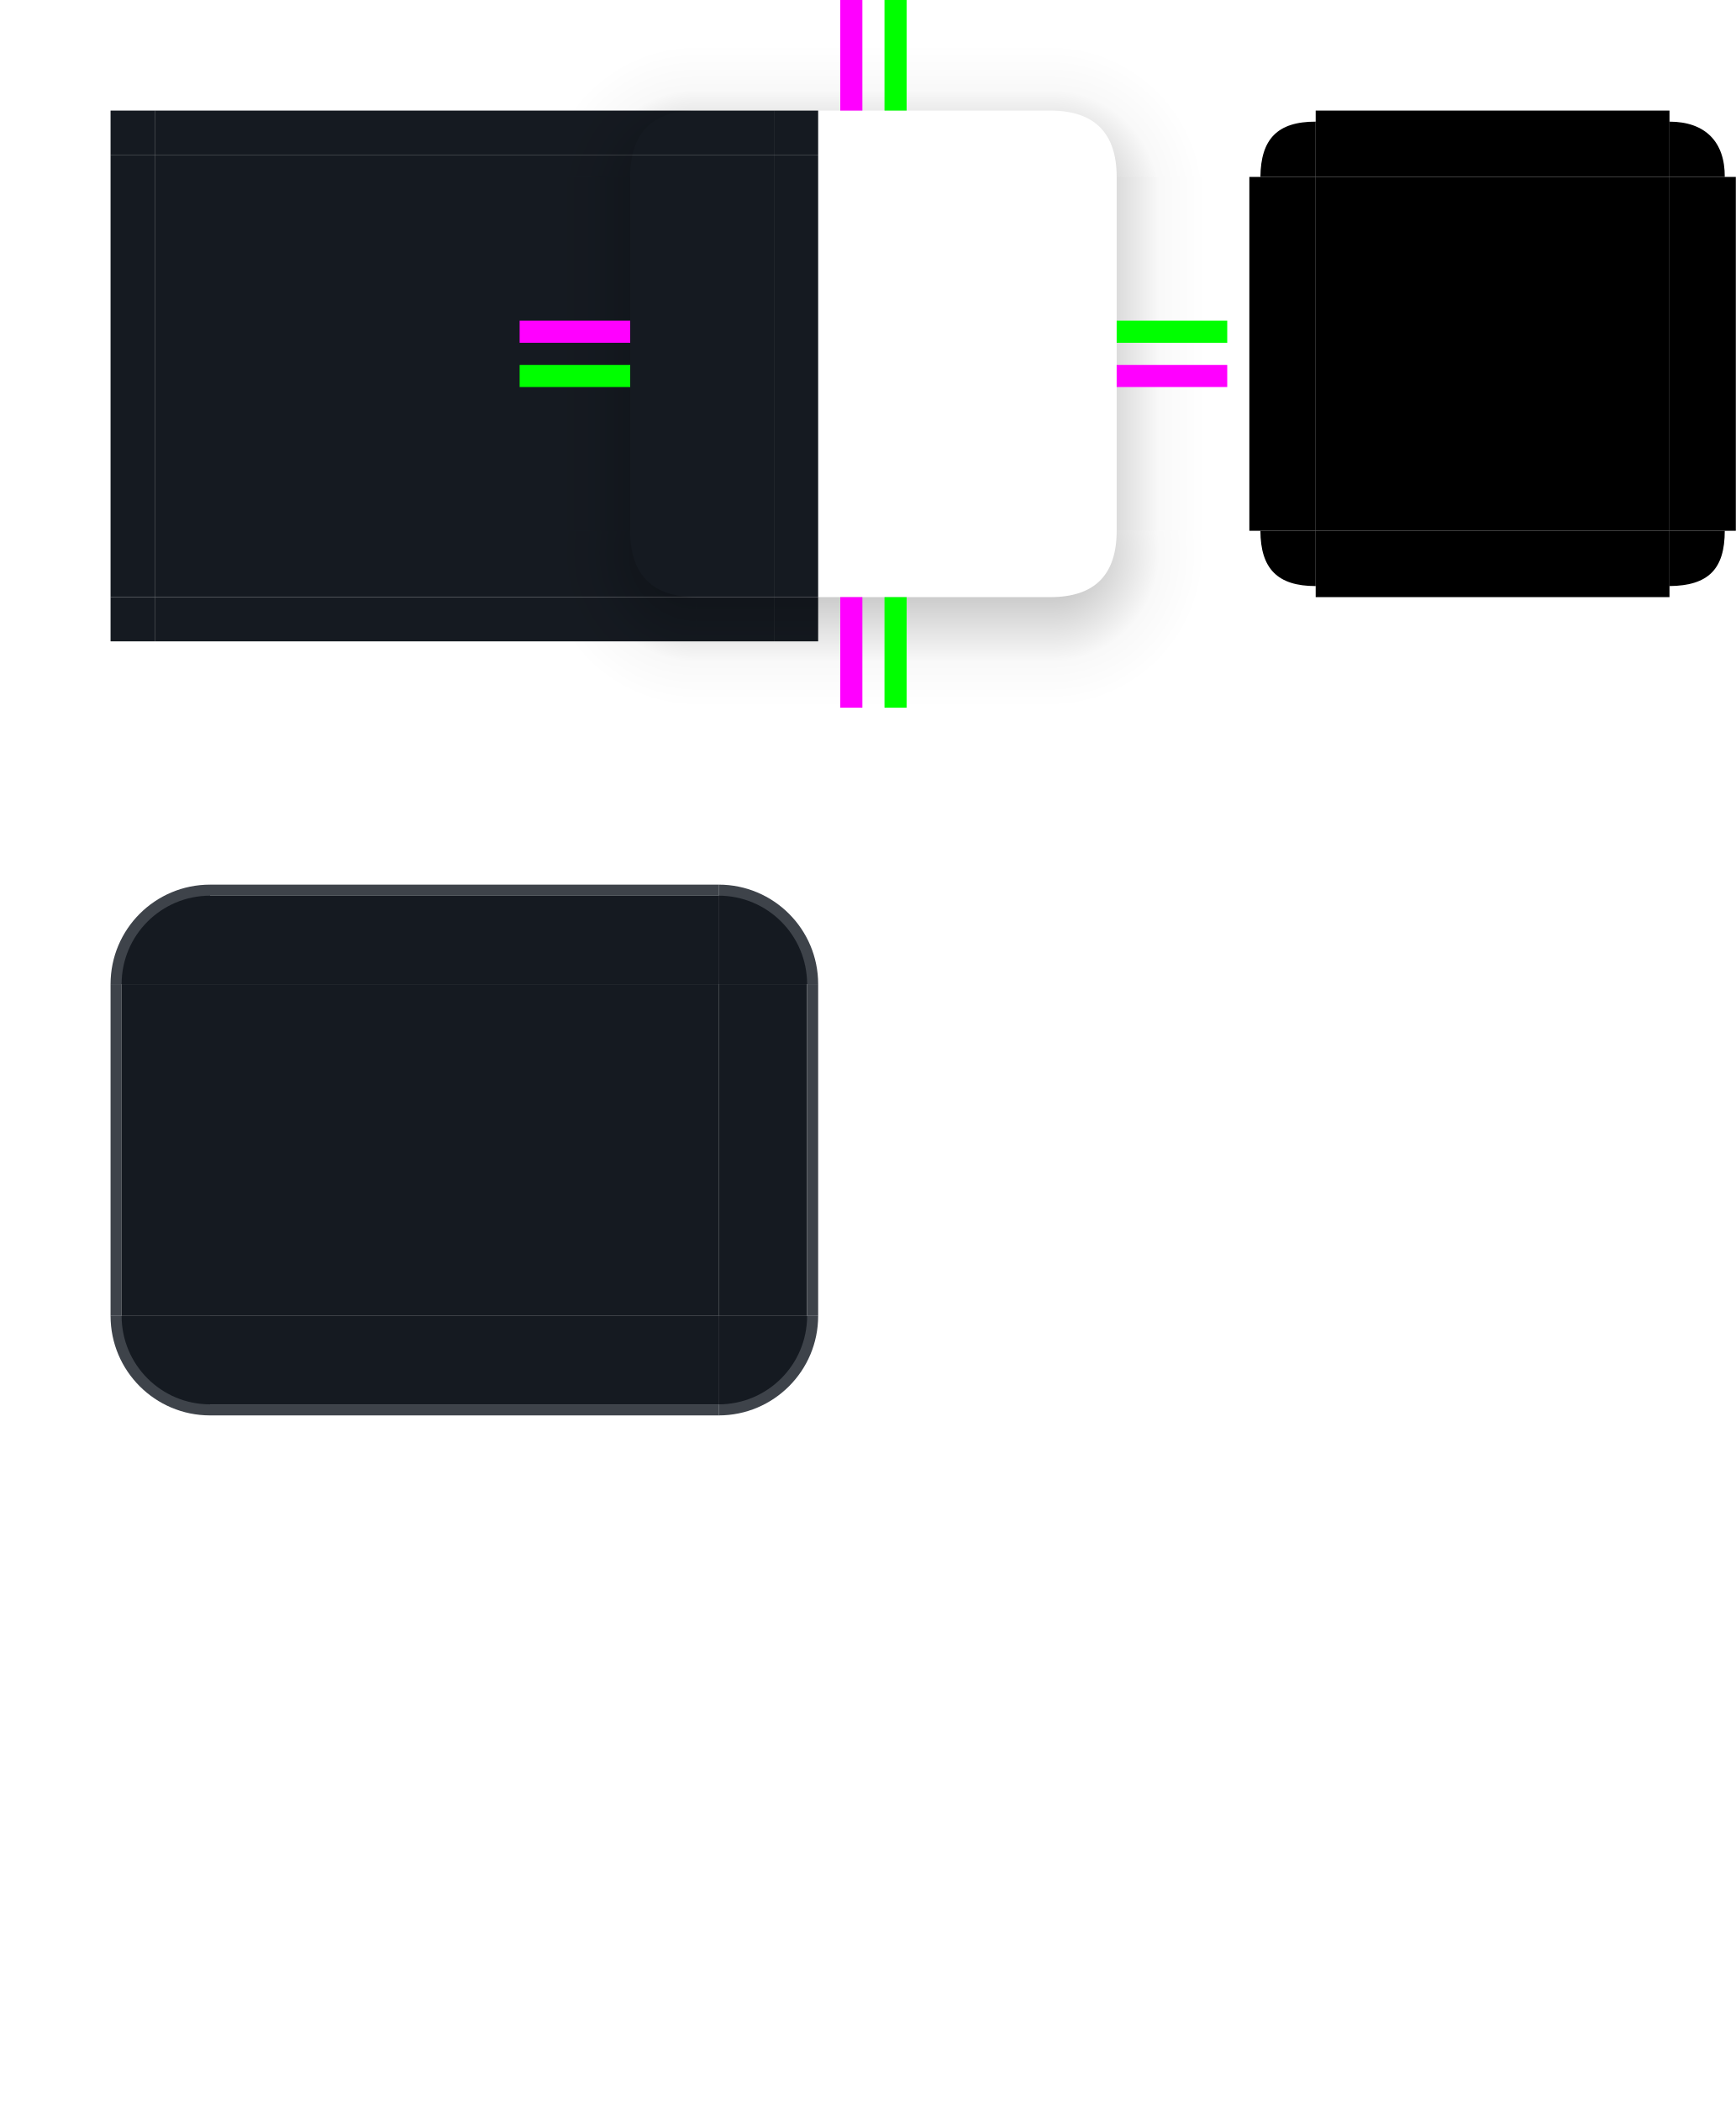
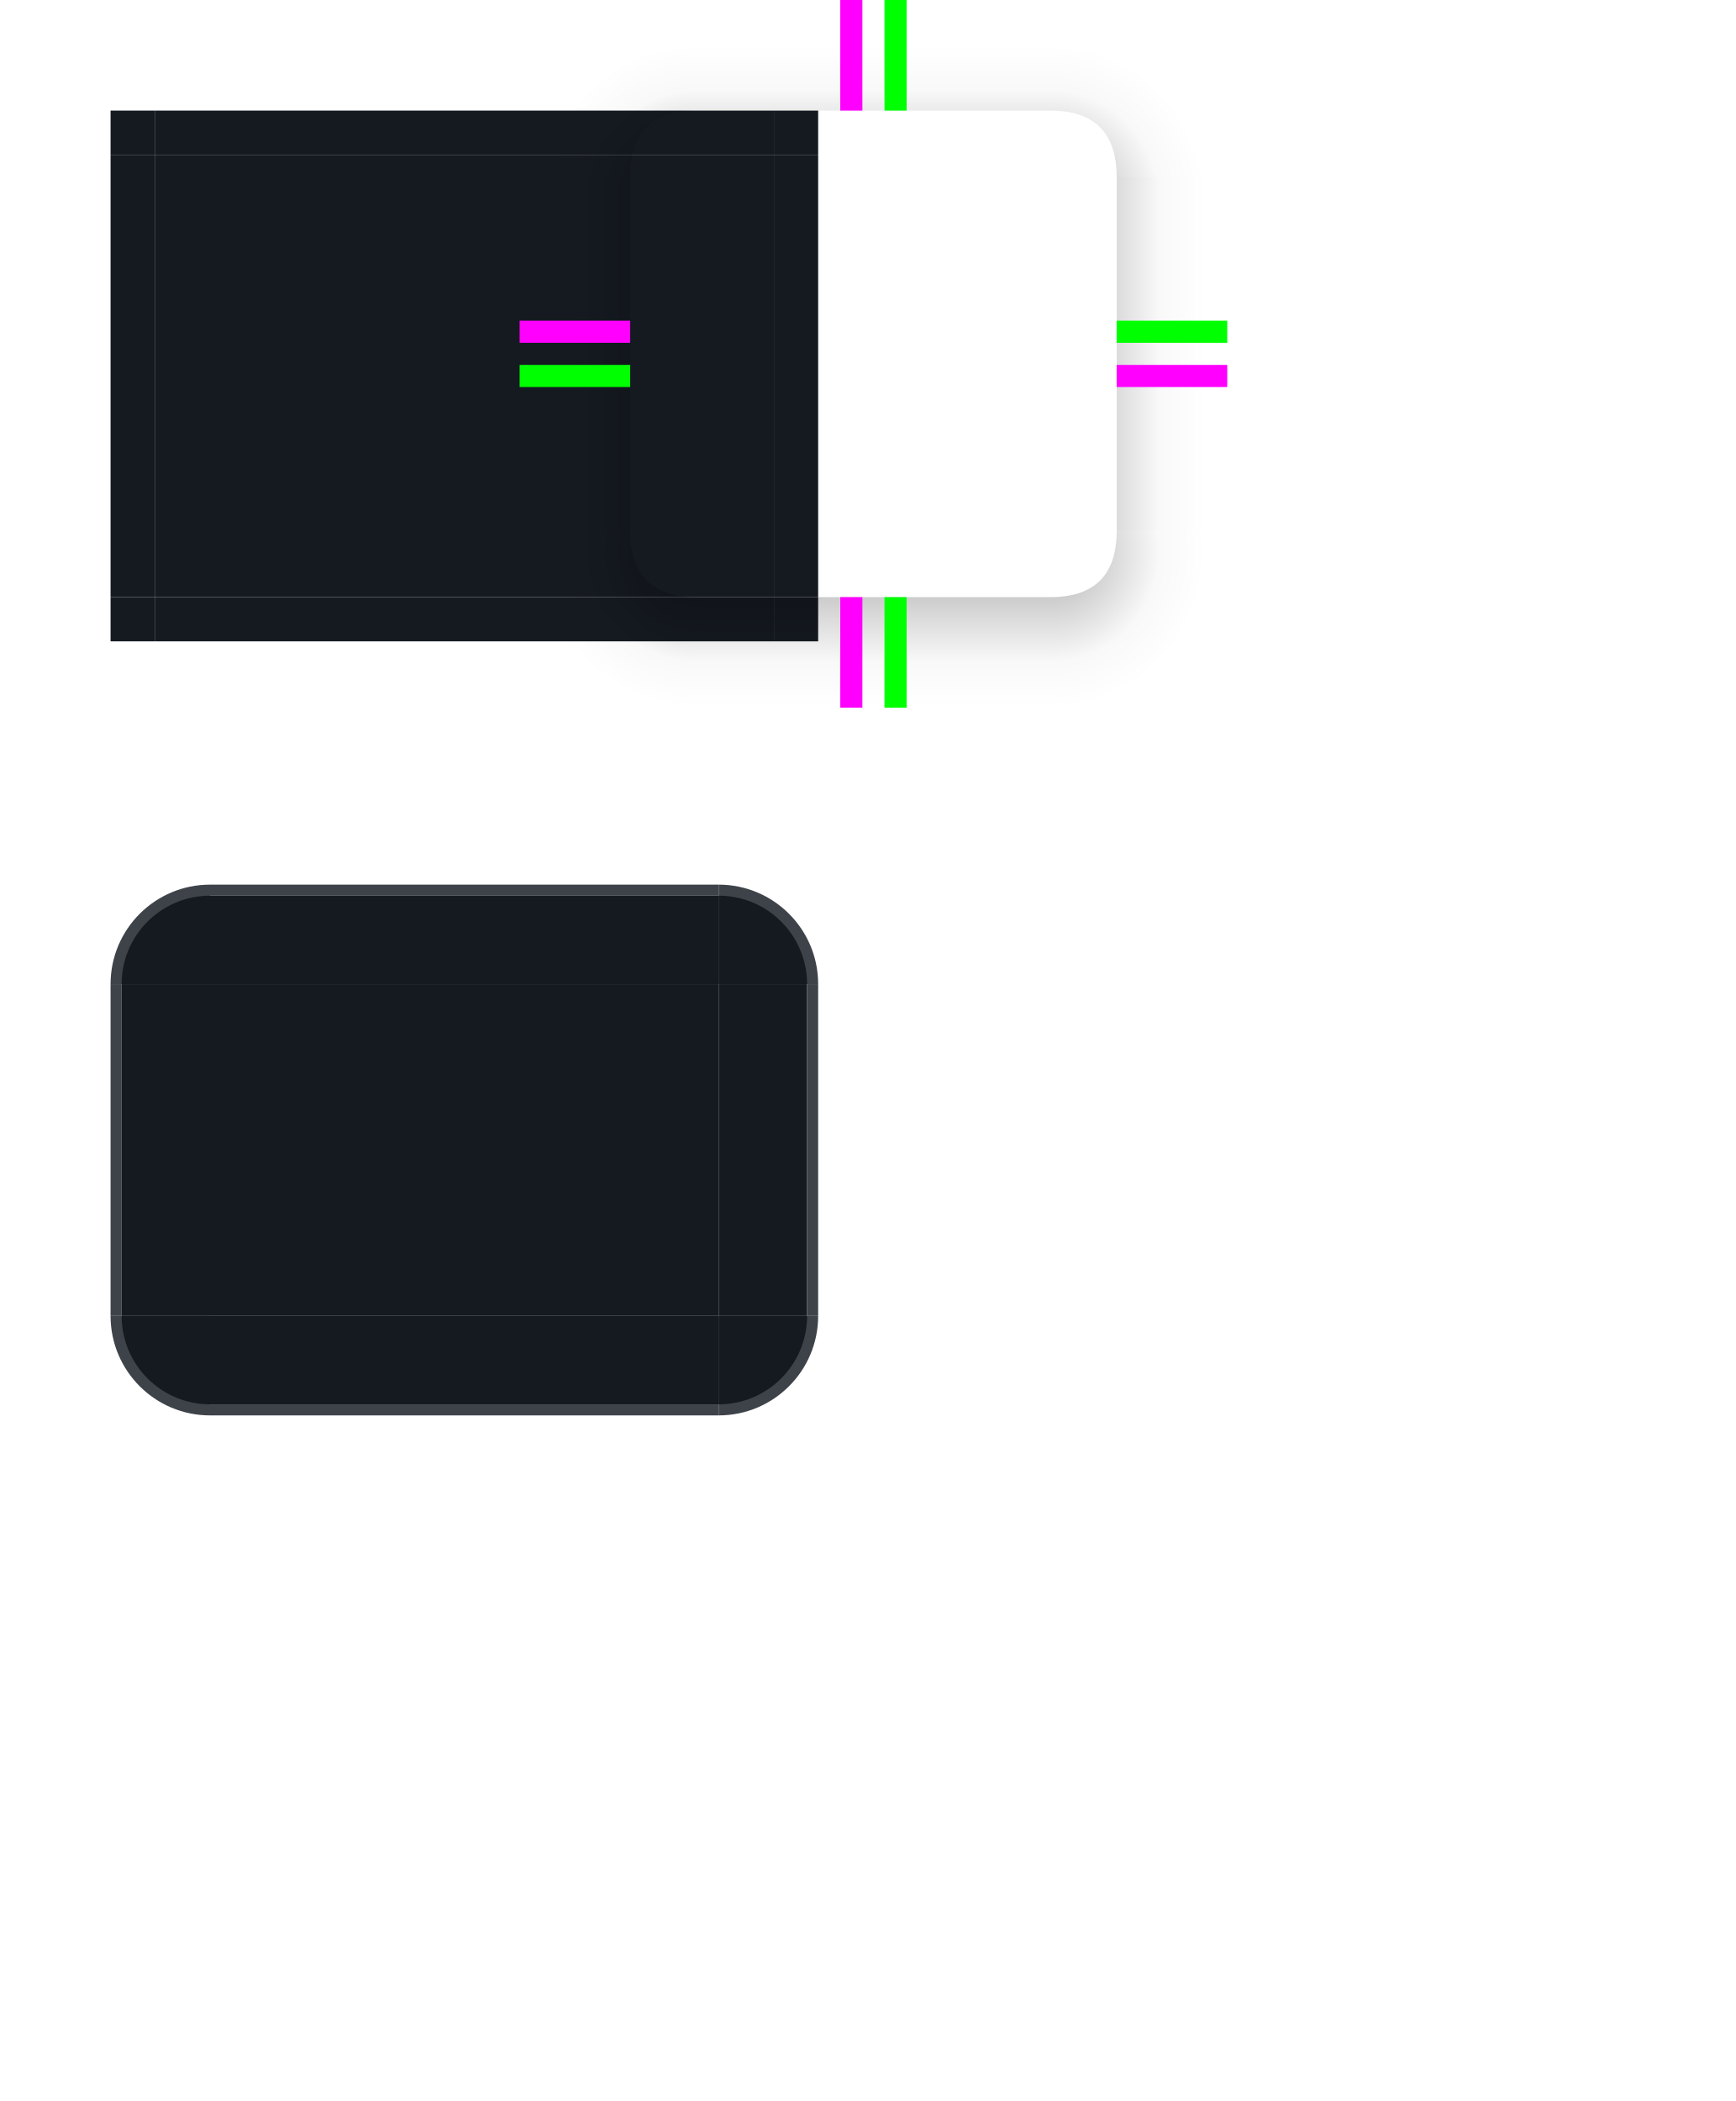
<svg xmlns="http://www.w3.org/2000/svg" xmlns:xlink="http://www.w3.org/1999/xlink" width="157" height="190" viewBox="0 0 157 190">
  <g id="topleft">
    <rect x="10" y="10" width="4" height="4" fill="#151A21" />
  </g>
  <g id="top">
    <rect x="14" y="10" width="56" height="4" fill="#151A21" />
  </g>
  <g id="topright">
    <rect x="70" y="10" width="4" height="4" fill="#151A21" />
  </g>
  <g id="left">
    <rect x="10" y="14" width="4" height="40" fill="#151A21" />
  </g>
  <g id="center">
    <rect x="14" y="14" width="56" height="40" fill="#151A21" />
  </g>
  <g id="right">
    <rect x="70" y="14" width="4" height="40" fill="#151A21" />
  </g>
  <g id="bottomleft">
    <rect x="10" y="54" width="4" height="4" fill="#151A21" />
  </g>
  <g id="bottom">
    <rect x="14" y="54" width="56" height="4" fill="#151A21" />
  </g>
  <g id="bottomright">
    <rect x="70" y="54" width="4" height="4" fill="#151A21" />
  </g>
  <g id="hint-left-margin">
    <rect x="10" y="30" width="4" height="4" fill="#000" fill-opacity="0" />
  </g>
  <g id="hint-right-margin">
    <rect x="70" y="30" width="4" height="4" fill="#000" fill-opacity="0" />
  </g>
  <g id="hint-top-margin">
    <rect x="30" y="10" width="4" height="4" fill="#000" fill-opacity="0" />
  </g>
  <g id="hint-bottom-margin">
    <rect x="30" y="54" width="4" height="4" fill="#000" fill-opacity="0" />
  </g>
  <g id="floating-topleft" transform="translate(10,80)">
    <path d="M0,9 A9,9 0 0 1 9,0 L9,9 Z" fill="#3E434A" />
    <path d="M1,9 A8,8 0 0 1 9,1 L9,9 Z" fill="#151A21" />
  </g>
  <g id="floating-topright" transform="translate(65,80)">
    <path d="M0,0 A9,9 0 0 1 9,9 L0,9 Z" fill="#3E434A" />
    <path d="M0,1 A8,8 0 0 1 8,9 L0,9 Z" fill="#151A21" />
  </g>
  <g id="floating-bottomleft" transform="translate(10,119)">
    <path d="M0,0 A9,9 0 0 0 9,9 L9,0 Z" fill="#3E434A" />
    <path d="M1,0 A8,8 0 0 0 9,8 L9,0 Z" fill="#151A21" />
  </g>
  <g id="floating-bottomright" transform="translate(65,119)">
    <path d="M9,0 A9,9 0 0 1 0,9 L0,0 Z" fill="#3E434A" />
    <path d="M8,0 A8,8 0 0 1 0,8 L0,0 Z" fill="#151A21" />
  </g>
  <g id="floating-top" transform="translate(19,80)">
    <rect x="0" y="0" width="46" height="1" fill="#3E434A" />
    <rect x="0" y="1" width="46" height="8" fill="#151A21" />
  </g>
  <g id="floating-bottom" transform="translate(19,119)">
    <rect x="0" y="0" width="46" height="8" fill="#151A21" />
    <rect x="0" y="8" width="46" height="1" fill="#3E434A" />
  </g>
  <g id="floating-left" transform="translate(10,89)">
    <rect x="0" y="0" width="1" height="30" fill="#3E434A" />
    <rect x="1" y="0" width="8" height="30" fill="#151A21" />
  </g>
  <g id="floating-right" transform="translate(65,89)">
    <rect x="0" y="0" width="8" height="30" fill="#151A21" />
    <rect x="8" y="0" width="1" height="30" fill="#3E434A" />
  </g>
  <g id="floating-center" transform="translate(19,89)">
    <rect x="0" y="0" width="46" height="30" fill="#151A21" />
  </g>
  <g id="floating-hint-left-margin">
    <rect x="10" y="100" width="9" height="4" fill="#000" fill-opacity="0" />
  </g>
  <g id="floating-hint-right-margin">
    <rect x="65" y="100" width="9" height="4" fill="#000" fill-opacity="0" />
  </g>
  <g id="floating-hint-top-margin">
    <rect x="30" y="80" width="4" height="9" fill="#000" fill-opacity="0" />
  </g>
  <g id="floating-hint-bottom-margin">
    <rect x="30" y="135" width="4" height="9" fill="#000" fill-opacity="0" />
  </g>
  <defs>
    <linearGradient id="shadow-side" gradientUnits="userSpaceOnUse">
      <stop id="stop1762" offset="0" style="stop-color:#000;stop-opacity:.2" />
      <stop id="stop1760" offset=".333" style="stop-color:#000;stop-opacity:.1" />
      <stop id="stop1758" offset=".5" style="stop-color:#000;stop-opacity:.05" />
      <stop id="stop1756" offset=".583" style="stop-color:#000;stop-opacity:.025" />
      <stop id="stop1754" offset="1" style="stop-color:#000;stop-opacity:0" />
    </linearGradient>
    <linearGradient id="shadow-corner" gradientUnits="userSpaceOnUse">
      <stop id="stop11958" offset="0" style="stop-color:#000;stop-opacity:1" />
      <stop id="stop11960" offset=".286" style="stop-color:#000;stop-opacity:.2" />
      <stop id="stop11962" offset=".524" style="stop-color:#000;stop-opacity:.1" />
      <stop id="stop11966" offset=".643" style="stop-color:#000;stop-opacity:.05" />
      <stop id="stop11968" offset=".702" style="stop-color:#000;stop-opacity:.025" />
      <stop id="stop11970" offset="1" style="stop-color:#000;stop-opacity:0" />
    </linearGradient>
    <linearGradient xlink:href="#shadow-side" id="linearGradient4945" gradientUnits="userSpaceOnUse" x1="16" y1="14" x2="16" y2="4" />
    <linearGradient xlink:href="#shadow-side" id="linearGradient1734" gradientUnits="userSpaceOnUse" x1="16" y1="6" x2="16" y2="16" />
    <linearGradient xlink:href="#shadow-side" id="linearGradient1984" gradientUnits="userSpaceOnUse" x1="12" y1="16" x2="2" y2="16" />
    <linearGradient xlink:href="#shadow-side" id="linearGradient8667" gradientUnits="userSpaceOnUse" x1="4" y1="16" x2="14" y2="16" />
    <radialGradient xlink:href="#shadow-corner" id="radialGradient3268" cx="95" cy="50" fx="95" fy="50" r="6.5" gradientUnits="userSpaceOnUse" gradientTransform="matrix(0,2.153846,-2.153846,0,107.6923,-202.6154)" />
    <radialGradient xlink:href="#shadow-corner" id="radialGradient3268-4" cx="95" cy="50" fx="95" fy="50" r="6.5" gradientUnits="userSpaceOnUse" gradientTransform="matrix(0,2.153846,-2.153846,0,107.6923,-202.6154)" />
    <radialGradient xlink:href="#shadow-corner" id="radialGradient3268-6" cx="93.143" cy="50" fx="93.143" fy="50" r="6.5" gradientUnits="userSpaceOnUse" gradientTransform="matrix(0,2.153846,-2.153846,0,107.6923,-202.6154)" />
    <radialGradient xlink:href="#shadow-corner" id="radialGradient3268-6-6" cx="93.143" cy="50" fx="93.143" fy="50" r="6.5" gradientUnits="userSpaceOnUse" gradientTransform="matrix(0,2.153846,-2.153846,0,107.6923,-202.6154)" />
  </defs>
  <g id="shadow-bottomright-9" transform="translate(95,48)" />
  <g id="shadow-center" transform="translate(63,16)">
    <rect id="rect4908" height="32" style="opacity:0.001;fill-opacity:0.001" width="32" x="0" y="0" />
  </g>
  <g id="shadow-topleft" transform="rotate(180,31.5,8)">
    <path d="M 0,6 V 0 H 6 C 6,4 4,6 0,6 Z" style="opacity:0.001;fill:#000000;fill-opacity:0.004" id="path95-4-2" />
    <path id="path2368-7-5" style="fill:url(#radialGradient3268-6-6);fill-opacity:1;fill-rule:evenodd;stroke-width:1" d="M 6,0 C 6,4 4,6 0,6 V 16 H 3 C 10.18,16 16,10.18 16,3 V 0 Z" />
  </g>
  <g id="shadow-top" transform="translate(63)">
    <rect id="st" height="10" width="32" style="fill:url(#linearGradient4945);fill-opacity:1" x="0" y="0" />
    <rect id="rect1546" height="6" style="opacity:0.001;fill:#000000;fill-opacity:0.004;fill-rule:evenodd" width="32" y="10" x="0" />
  </g>
  <g id="shadow-bottom" transform="translate(63,48)">
    <rect id="rect1546-6" height="6" style="opacity:0.001;fill:#000000;fill-opacity:0.004;fill-rule:evenodd" width="32" x="0" y="0" />
    <rect id="sb" height="10" width="32" y="6" style="fill:url(#linearGradient1734);fill-opacity:1" x="0" />
  </g>
  <g id="shadow-left" transform="translate(47,16)">
    <rect id="sl" height="32" width="10" style="fill:url(#linearGradient1984);fill-opacity:1" x="0" y="0" />
    <rect id="rect1546-3-7" height="32" style="opacity:0.001;fill:#000000;fill-opacity:0.004;fill-rule:evenodd" width="6" x="10" y="0" />
  </g>
  <g id="shadow-right" transform="translate(95,16)">
    <rect id="rect1546-3" height="32" style="opacity:0.001;fill:#000000;fill-opacity:0.004;fill-rule:evenodd" width="6" x="0" y="0" />
    <rect id="sr" height="32" width="10" x="6" style="fill:url(#linearGradient8667);fill-opacity:1" y="0" />
  </g>
  <rect id="shadow-hint-top-margin" height="10" style="fill:#ff00ff" width="2" x="76" y="0" />
  <rect id="shadow-hint-bottom-margin" height="10" style="fill:#ff00ff" width="2" x="76" y="54" />
  <rect id="shadow-hint-right-margin" height="2" style="fill:#ff00ff" width="10" x="101" y="33" />
  <rect id="shadow-hint-left-margin" height="2" style="fill:#ff00ff" width="10" x="47" y="29" />
  <rect id="shadow-hint-top-inset" height="10" style="fill:#00ff00" width="2" x="80" y="0" />
  <rect id="shadow-hint-bottom-inset" height="10" style="fill:#00ff00" width="2" x="80" y="54" />
  <rect id="shadow-hint-right-inset" height="2" style="fill:#00ff00" width="10" x="101" y="29" />
  <rect id="shadow-hint-left-inset" height="2" style="fill:#00ff00" width="10" x="47" y="33" />
  <g id="shadow-bottomright" transform="translate(95,48)">
    <path d="M 0,6 V 0 H 6 C 6,3.999 3.98,6 0,6 Z" style="opacity:0.001;fill:#000000;fill-opacity:0.004" id="path95" />
    <path id="path2368" style="fill:url(#radialGradient3268);fill-opacity:1;fill-rule:evenodd;stroke-width:1" d="M 6,0 C 6,4 4,6 0,6 V 16 H 3 C 10.18,16 16,10.18 16,3 V 0 Z" />
  </g>
  <g id="shadow-bottomleft" transform="matrix(-1,0,0,1,63,48)">
    <path d="M 3,6 H 0 V 0 H 6 V 3 C 6,4.657 4.657,6 3,6 Z" style="opacity:0.001;fill:#000000;fill-opacity:0.004" id="path95-1" />
    <path id="path2368-0" style="fill:url(#radialGradient3268-4);fill-opacity:1;fill-rule:evenodd;stroke-width:1" d="M 6,0 C 6,3.999 3.995,6 0,6 V 16 H 3 C 10.18,16 16,10.18 16,3 V 0 Z" />
  </g>
  <g id="shadow-topright" transform="matrix(1,0,0,-1,95,16)">
    <path d="M 3,6 H 0 V 0 H 6 V 3 C 6,4.657 4.657,6 3,6 Z" style="opacity:0.001;fill:#000000;fill-opacity:0.004" id="path95-4" />
    <path id="path2368-7" style="fill:url(#radialGradient3268-6);fill-opacity:1;fill-rule:evenodd;stroke-width:1" d="M 6,0 C 6,3.988 3.974,6 0,6 V 16 H 3 C 10.18,16 16,10.18 16,3 V 0 Z" />
  </g>
-   <rect id="mask-top" height="6" width="32" x="119" y="10" />
-   <rect id="mask-center" height="32" width="32" x="119" y="16" />
-   <rect id="mask-bottom" height="6" transform="scale(1,-1)" width="32" x="119" y="-54" />
-   <rect id="mask-left" height="32" width="6" x="113" y="16" />
-   <rect id="mask-right" height="32" width="6" x="151" y="16" />
-   <path id="mask-topleft" d="m 114,16 h -1 6 v -6 1 c -3.457,-0.005 -4.963,1.573 -5,5 z" />
-   <path id="mask-topright" d="m 156,16 h 1 -6 v -6 1 c 3.233,0.006 5.021,1.824 5,5 z" />
-   <path id="mask-bottomright" d="m 156,48 h 1 -6 v 6 -1 c 3.531,-0.032 5,-1.554 5,-5 z" />
-   <path id="mask-bottomleft" d="m 114,48 h -1 6 v 6 -1 c -3.457,0.005 -4.984,-1.58 -5,-5 z" />
</svg>
